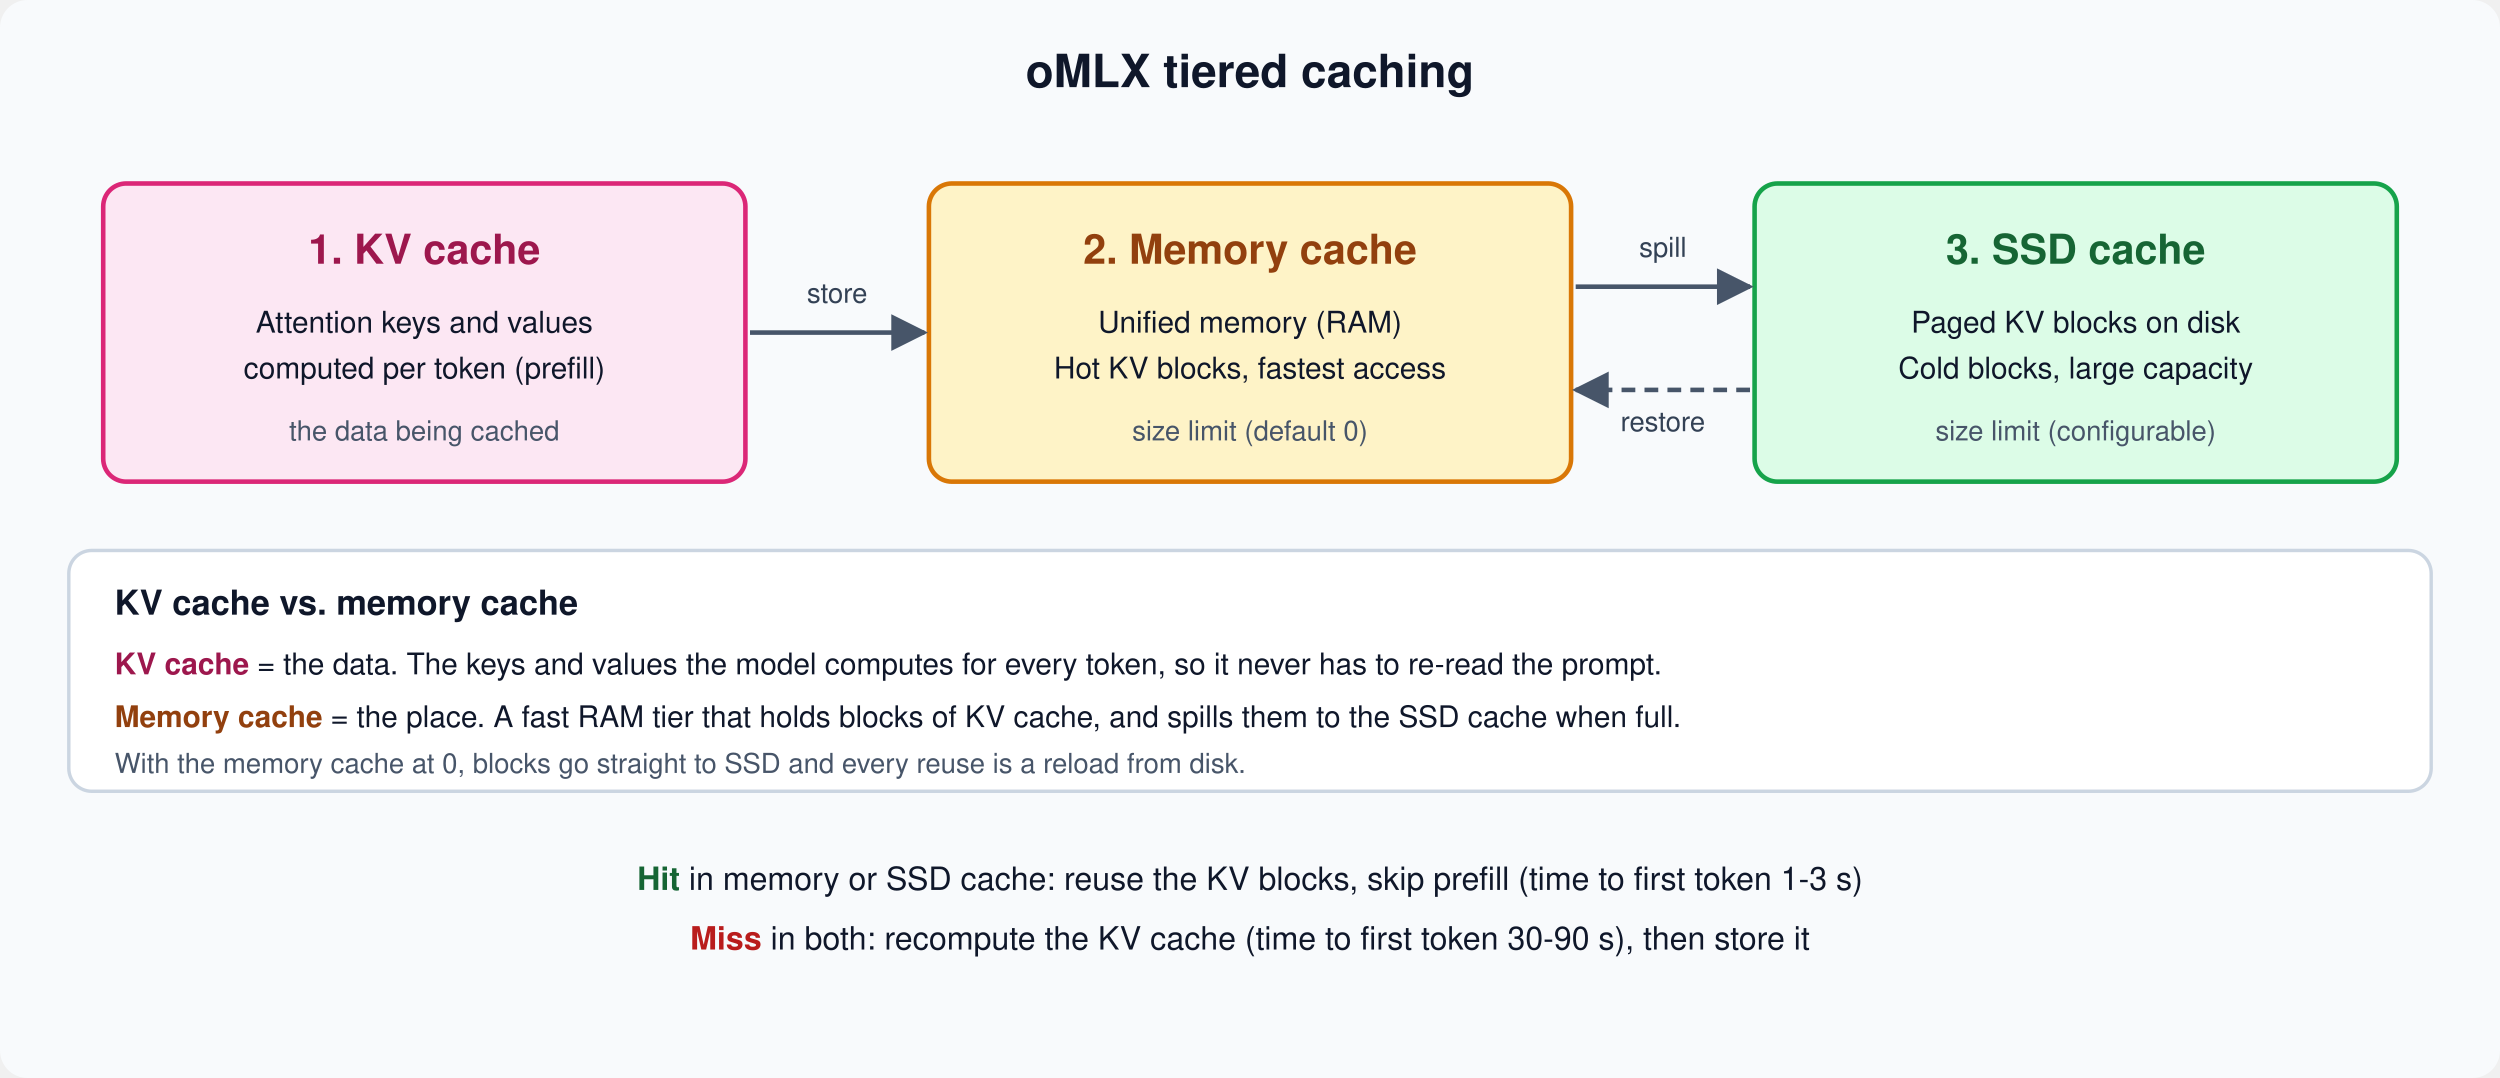
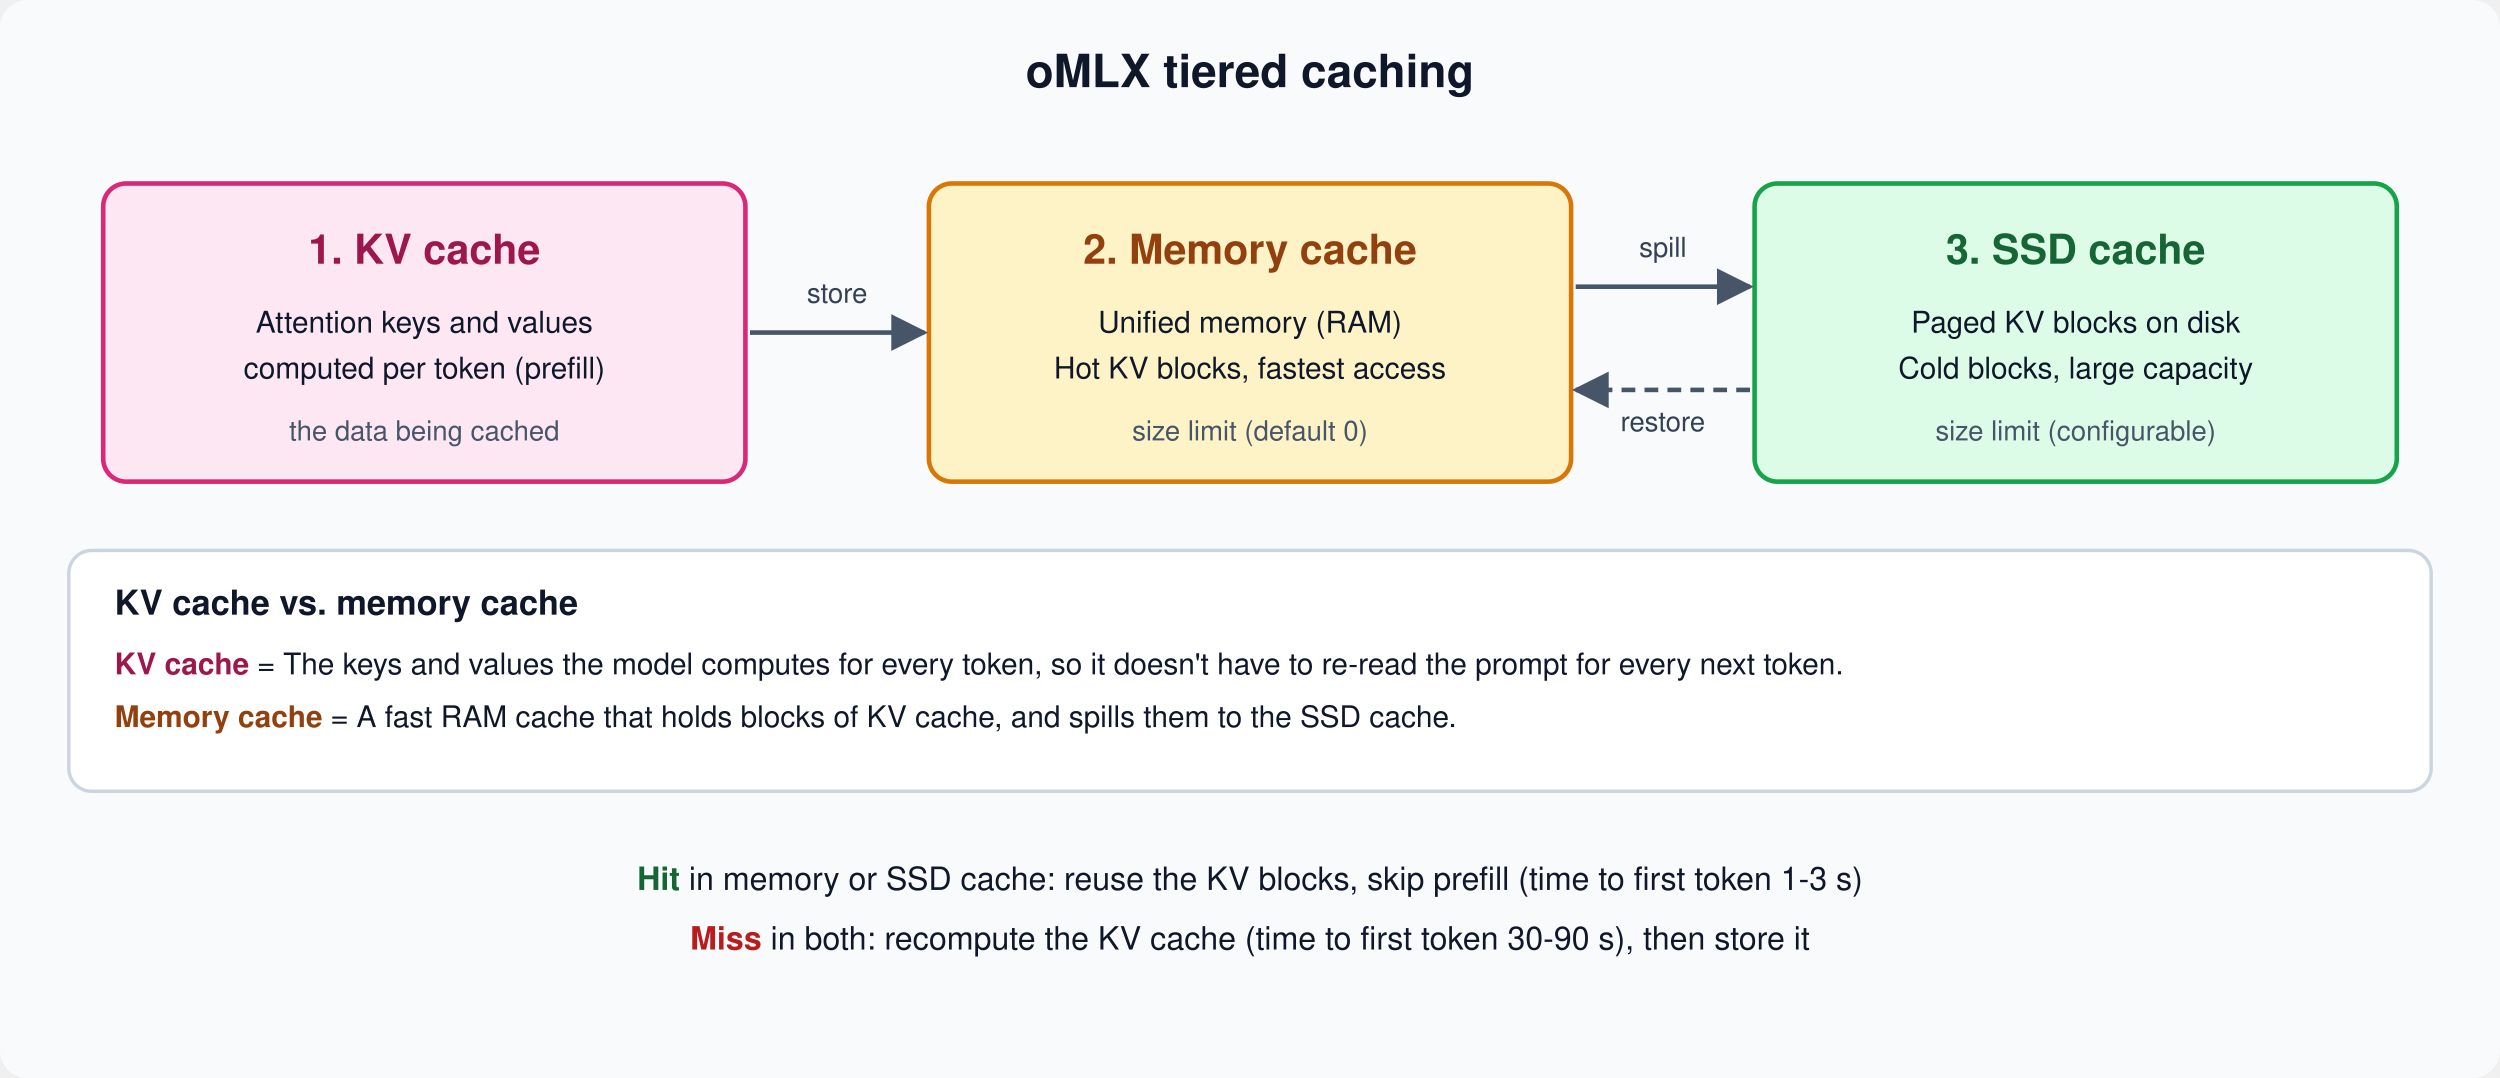
<svg xmlns="http://www.w3.org/2000/svg" width="1090" height="470" viewBox="0 0 1090 470" font-family="-apple-system, Helvetica, Arial, sans-serif">
  <defs>
    <marker id="a" viewBox="0 0 10 10" refX="9" refY="5" markerWidth="8" markerHeight="8" orient="auto-start-reverse">
      <path d="M0 0L10 5L0 10z" fill="#475569" />
    </marker>
  </defs>
  <rect width="1090" height="470" rx="12" fill="#f8fafc" />
  <text x="545" y="38" text-anchor="middle" font-size="20" font-weight="700" fill="#0f172a">oMLX tiered caching</text>
  <rect x="45" y="80" width="280" height="130" rx="10" fill="#fce7f3" stroke="#db2777" stroke-width="2" />
  <text x="185" y="115" text-anchor="middle" font-size="18" font-weight="700" fill="#9d174d">1. KV cache</text>
  <text x="185" y="145" text-anchor="middle" font-size="13" fill="#0f172a">Attention keys and values</text>
  <text x="185" y="165" text-anchor="middle" font-size="13" fill="#0f172a">computed per token (prefill)</text>
  <text x="185" y="192" text-anchor="middle" font-size="12" fill="#475569">the data being cached</text>
  <rect x="405" y="80" width="280" height="130" rx="10" fill="#fef3c7" stroke="#d97706" stroke-width="2" />
  <text x="545" y="115" text-anchor="middle" font-size="18" font-weight="700" fill="#92400e">2. Memory cache</text>
  <text x="545" y="145" text-anchor="middle" font-size="13" fill="#0f172a">Unified memory (RAM)</text>
  <text x="545" y="165" text-anchor="middle" font-size="13" fill="#0f172a">Hot KV blocks, fastest access</text>
  <text x="545" y="192" text-anchor="middle" font-size="12" fill="#475569">size limit (default 0)</text>
  <rect x="765" y="80" width="280" height="130" rx="10" fill="#dcfce7" stroke="#16a34a" stroke-width="2" />
  <text x="905" y="115" text-anchor="middle" font-size="18" font-weight="700" fill="#166534">3. SSD cache</text>
  <text x="905" y="145" text-anchor="middle" font-size="13" fill="#0f172a">Paged KV blocks on disk</text>
  <text x="905" y="165" text-anchor="middle" font-size="13" fill="#0f172a">Cold blocks, large capacity</text>
  <text x="905" y="192" text-anchor="middle" font-size="12" fill="#475569">size limit (configurable)</text>
  <line x1="327" y1="145" x2="403" y2="145" stroke="#475569" stroke-width="2" marker-end="url(#a)" />
  <text x="365" y="132" text-anchor="middle" font-size="12" fill="#334155">store</text>
  <line x1="687" y1="125" x2="763" y2="125" stroke="#475569" stroke-width="2" marker-end="url(#a)" />
  <text x="725" y="112" text-anchor="middle" font-size="12" fill="#334155">spill</text>
  <line x1="763" y1="170" x2="687" y2="170" stroke="#475569" stroke-width="2" stroke-dasharray="6 4" marker-end="url(#a)" />
  <text x="725" y="188" text-anchor="middle" font-size="12" fill="#334155">restore</text>
  <rect x="30" y="240" width="1030" height="105" rx="10" fill="#ffffff" stroke="#cbd5e1" stroke-width="1.5" />
  <text x="50" y="268" font-size="15" font-weight="700" fill="#0f172a">KV cache vs. memory cache</text>
  <text x="50" y="294" font-size="13" fill="#0f172a">
-     <tspan font-weight="700" fill="#9d174d">KV cache</tspan> = the data. The keys and values the model computes for every token, so it never has to re-read the prompt.</text>
+     <tspan font-weight="700" fill="#9d174d">KV cache</tspan> = The keys and values the model computes for every token, so it doesn't have to re-read the prompt for every next token.</text>
  <text x="50" y="317" font-size="13" fill="#0f172a">
-     <tspan font-weight="700" fill="#92400e">Memory cache</tspan> = the place. A fast RAM tier that holds blocks of KV cache, and spills them to the SSD cache when full.</text>
-   <text x="50" y="337" font-size="12" fill="#475569">With the memory cache at 0, blocks go straight to SSD and every reuse is a reload from disk.</text>
+     <tspan font-weight="700" fill="#92400e">Memory cache</tspan> = A fast RAM cache that holds blocks of KV cache, and spills them to the SSD cache.</text>
  <text x="545" y="388" text-anchor="middle" font-size="14" fill="#0f172a">
    <tspan font-weight="700" fill="#166534">Hit</tspan> in memory or SSD cache: reuse the KV blocks, skip prefill (time to first token 1-3 s)</text>
  <text x="545" y="414" text-anchor="middle" font-size="14" fill="#0f172a">
    <tspan font-weight="700" fill="#b91c1c">Miss</tspan> in both: recompute the KV cache (time to first token 30-90 s), then store it</text>
</svg>
